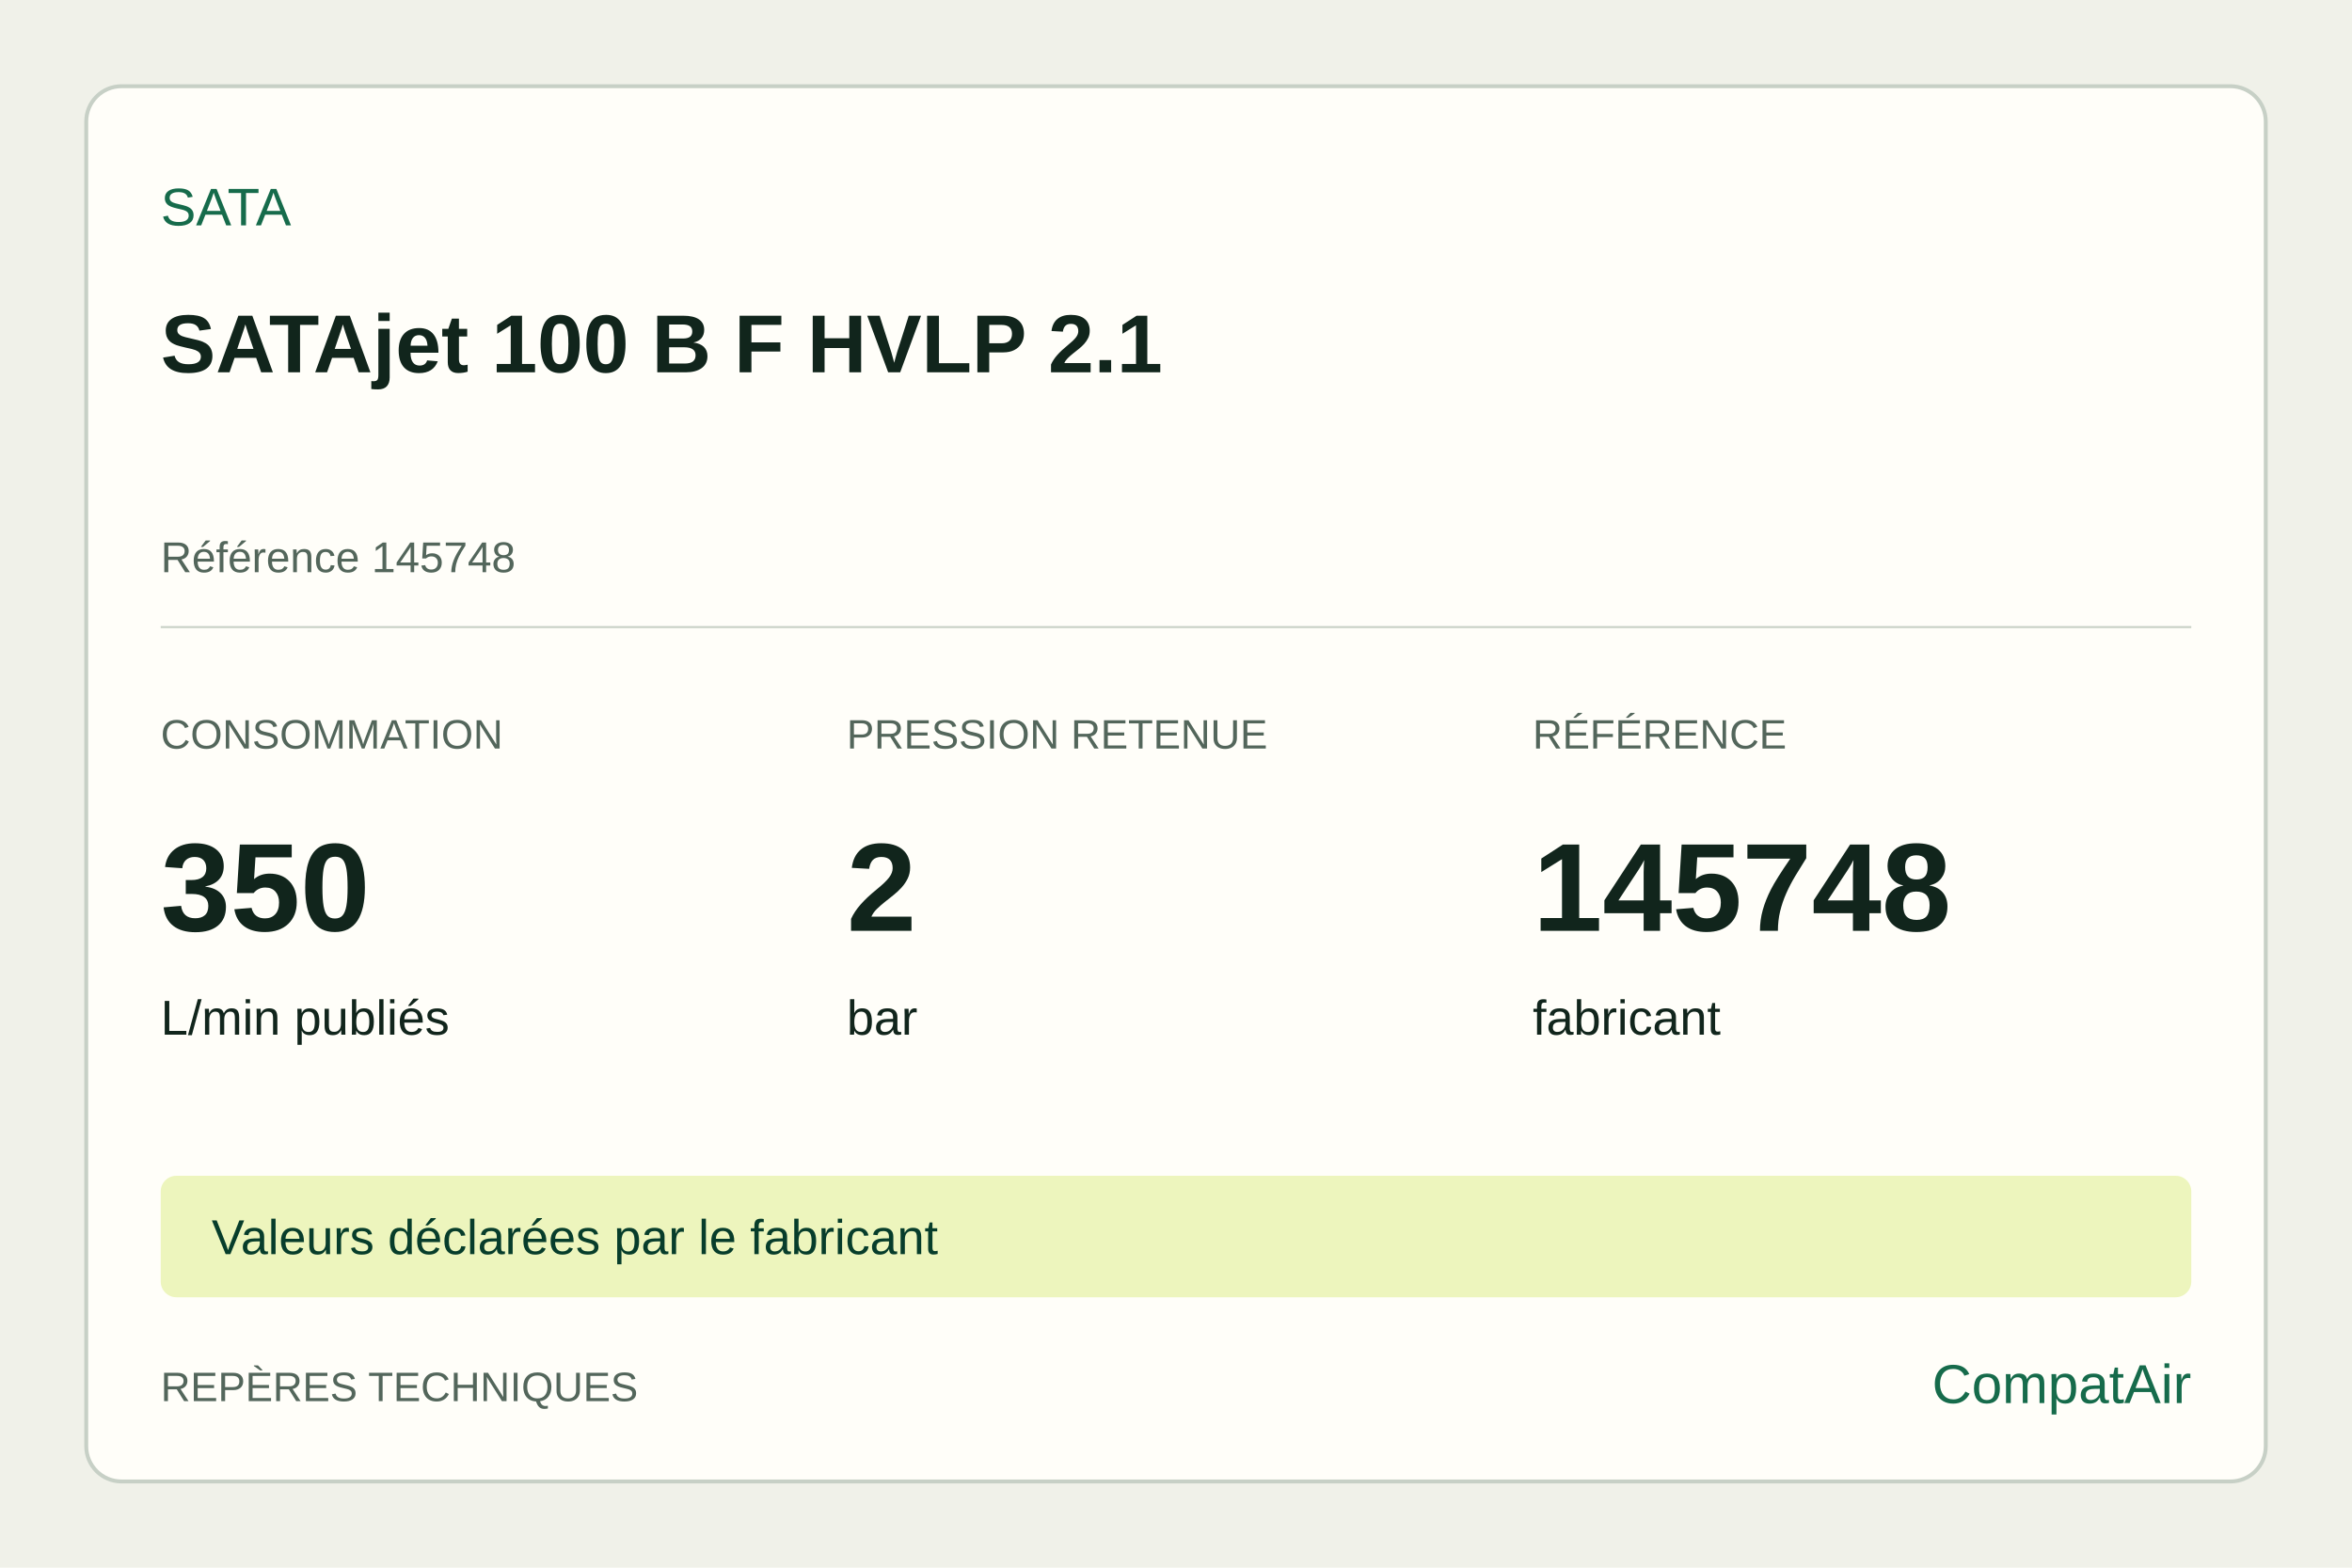
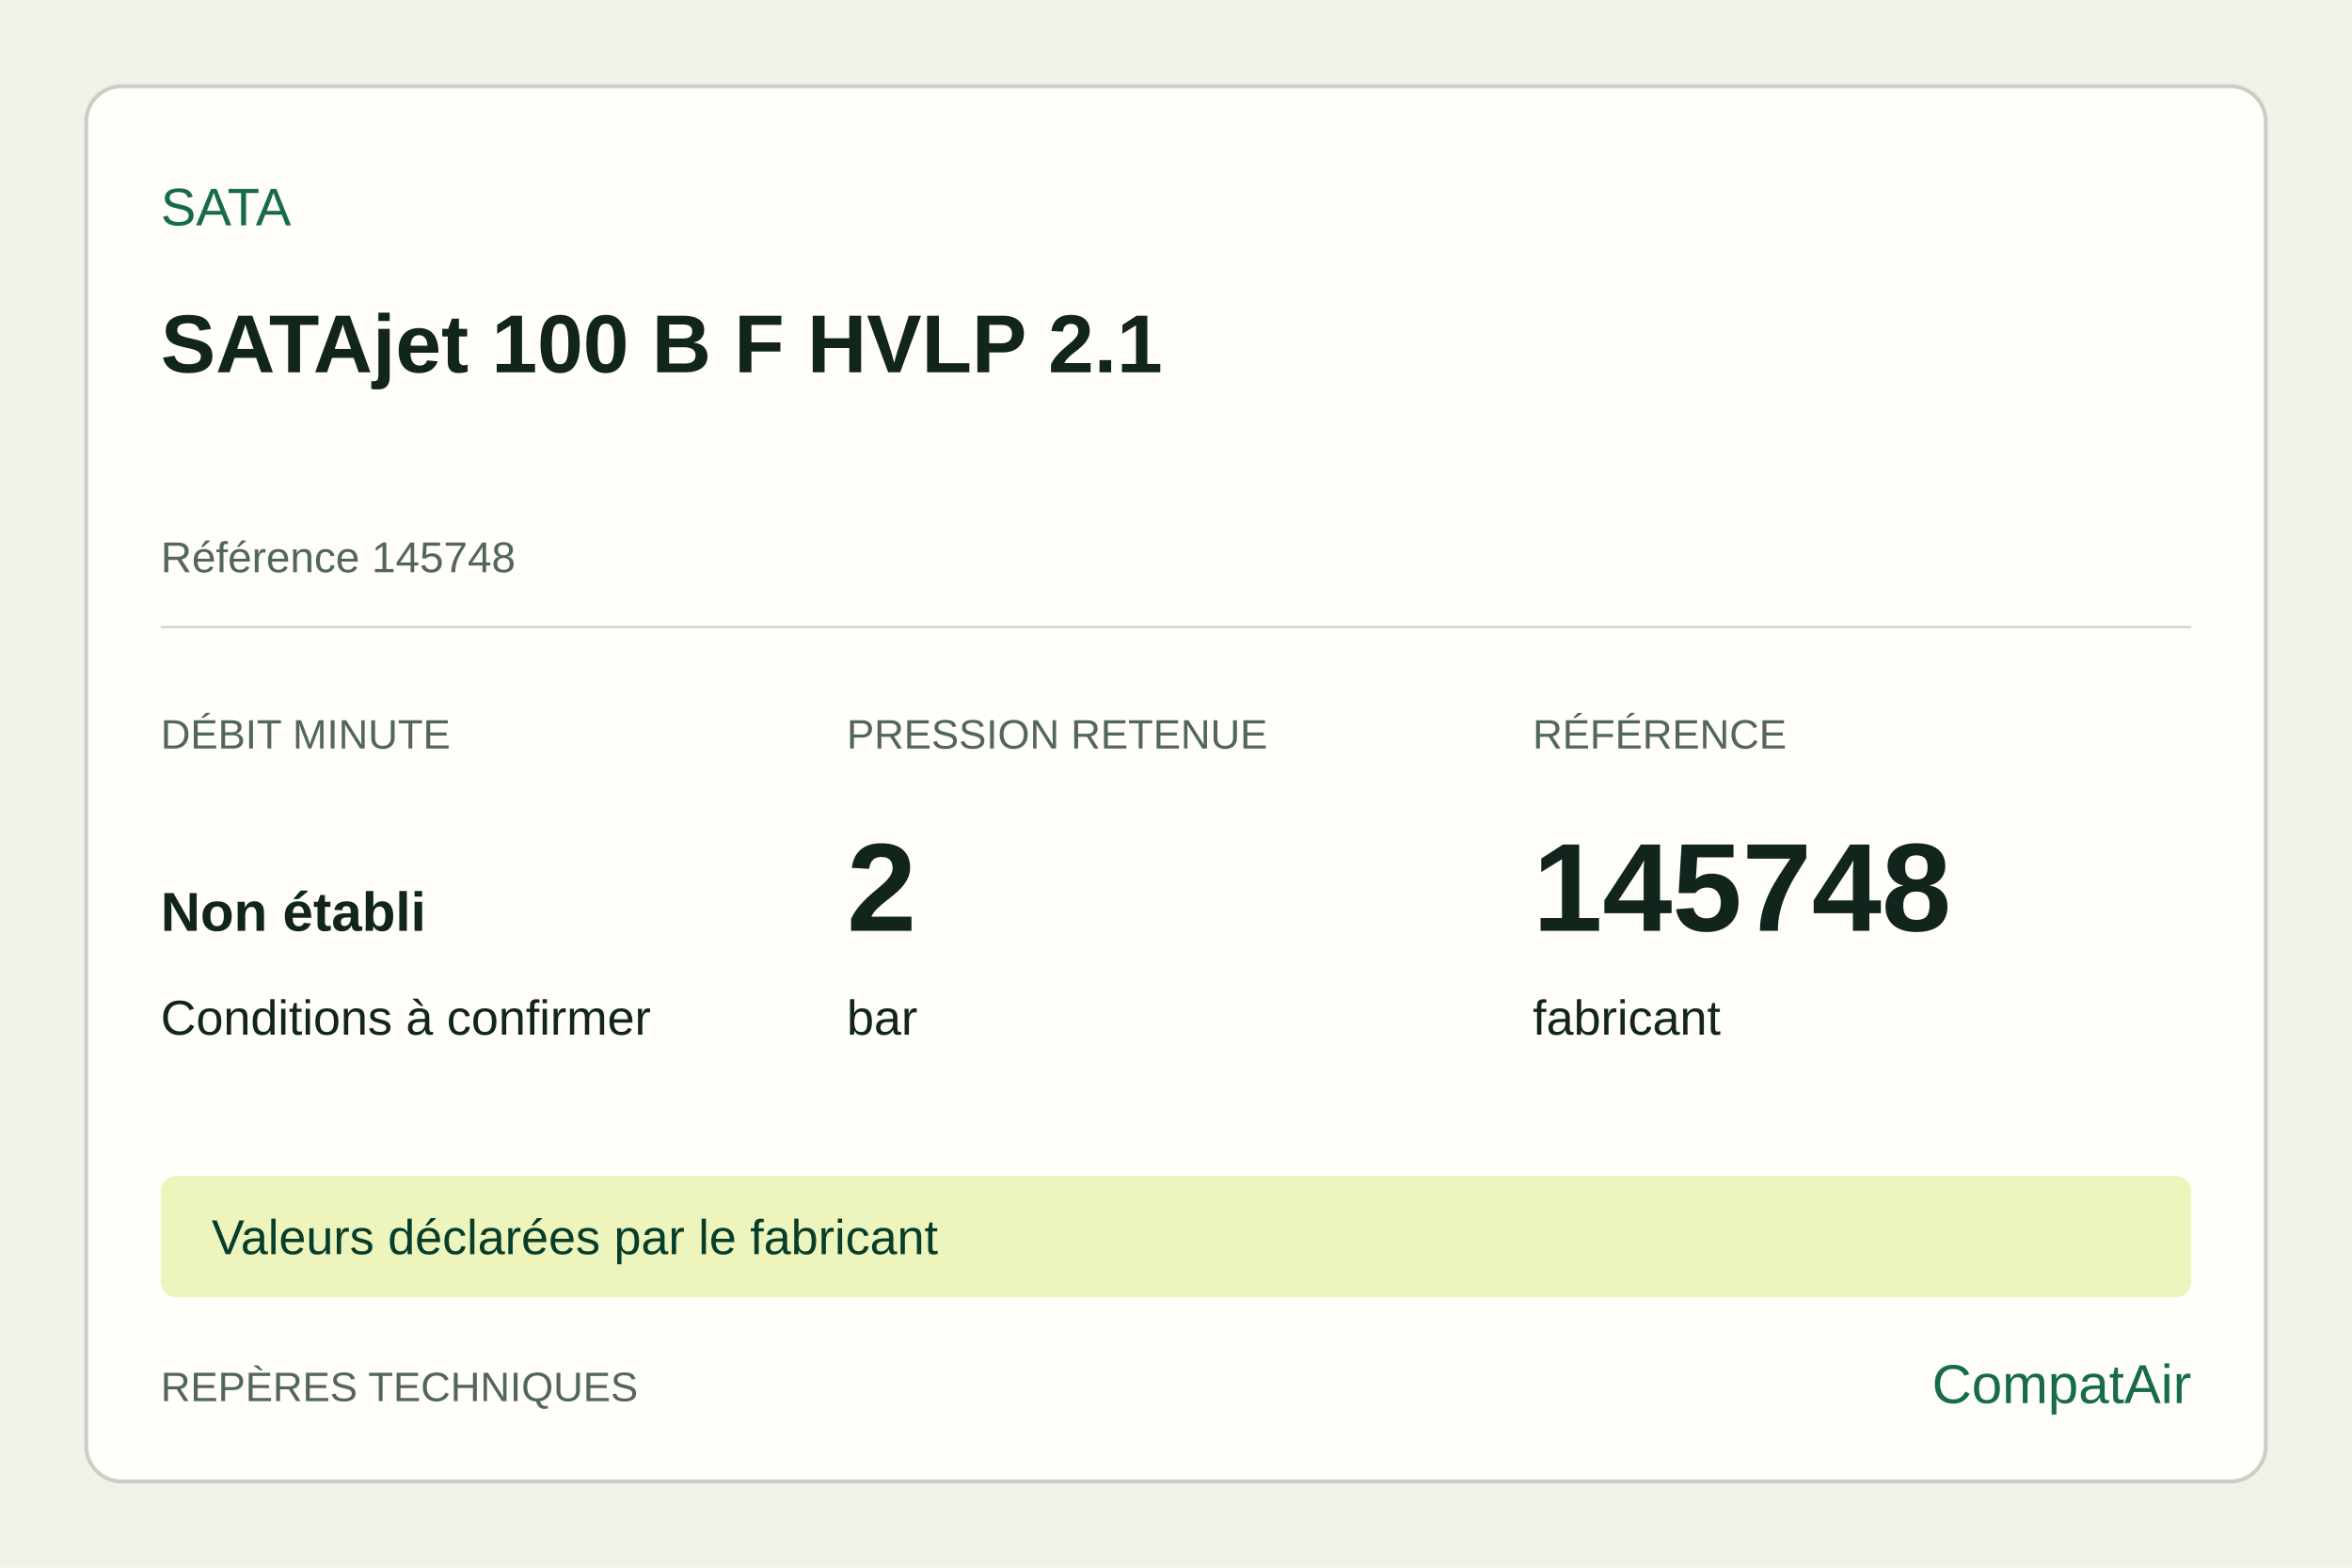
<svg xmlns="http://www.w3.org/2000/svg" width="1200" height="800" viewBox="0 0 1200 800">
  <rect width="1200" height="800" fill="#f0f1e9" />
  <rect x="44" y="44" width="1112" height="712" rx="18" fill="#fffef9" stroke="#c7d0c6" stroke-width="2" />
  <g font-family="Arial,sans-serif" fill="#11251c">
    <text x="82" y="115" font-size="27" fill="#166b4b">SATA</text>
    <text x="82" y="190" font-size="42" font-weight="700">SATAjet 100 B F HVLP 2.1</text>
    <text x="82" y="292" font-size="22" fill="#53665b">Référence 145748</text>
    <line x1="82" y1="320" x2="1118" y2="320" stroke="#c7d0c6" />
-     <text x="82" y="382" font-size="21" fill="#53665b">CONSOMMATION</text>
-     <text x="82" y="475" font-size="64" font-weight="700">350</text>
-     <text x="82" y="528" font-size="25">L/min publiés</text>
+     <text x="82" y="382" font-size="21" fill="#53665b">DÉBIT MINUTE</text>
+     <text x="82" y="475" font-size="28" font-weight="700">Non établi</text>
+     <text x="82" y="528" font-size="25">Conditions à confirmer</text>
    <text x="432" y="382" font-size="21" fill="#53665b">PRESSION RETENUE</text>
    <text x="432" y="475" font-size="64" font-weight="700">2</text>
    <text x="432" y="528" font-size="25">bar</text>
    <text x="782" y="382" font-size="21" fill="#53665b">RÉFÉRENCE</text>
    <text x="782" y="475" font-size="64" font-weight="700">145748</text>
    <text x="782" y="528" font-size="25">fabricant</text>
    <rect x="82" y="600" width="1036" height="62" rx="8" fill="#edf5bd" />
    <text x="108" y="640" font-size="25" fill="#073d2b">Valeurs déclarées par le fabricant</text>
    <text x="82" y="715" font-size="21" fill="#53665b">REPÈRES TECHNIQUES</text>
    <text x="1118" y="716" text-anchor="end" font-size="28" fill="#166b4b">CompatAir</text>
  </g>
</svg>
